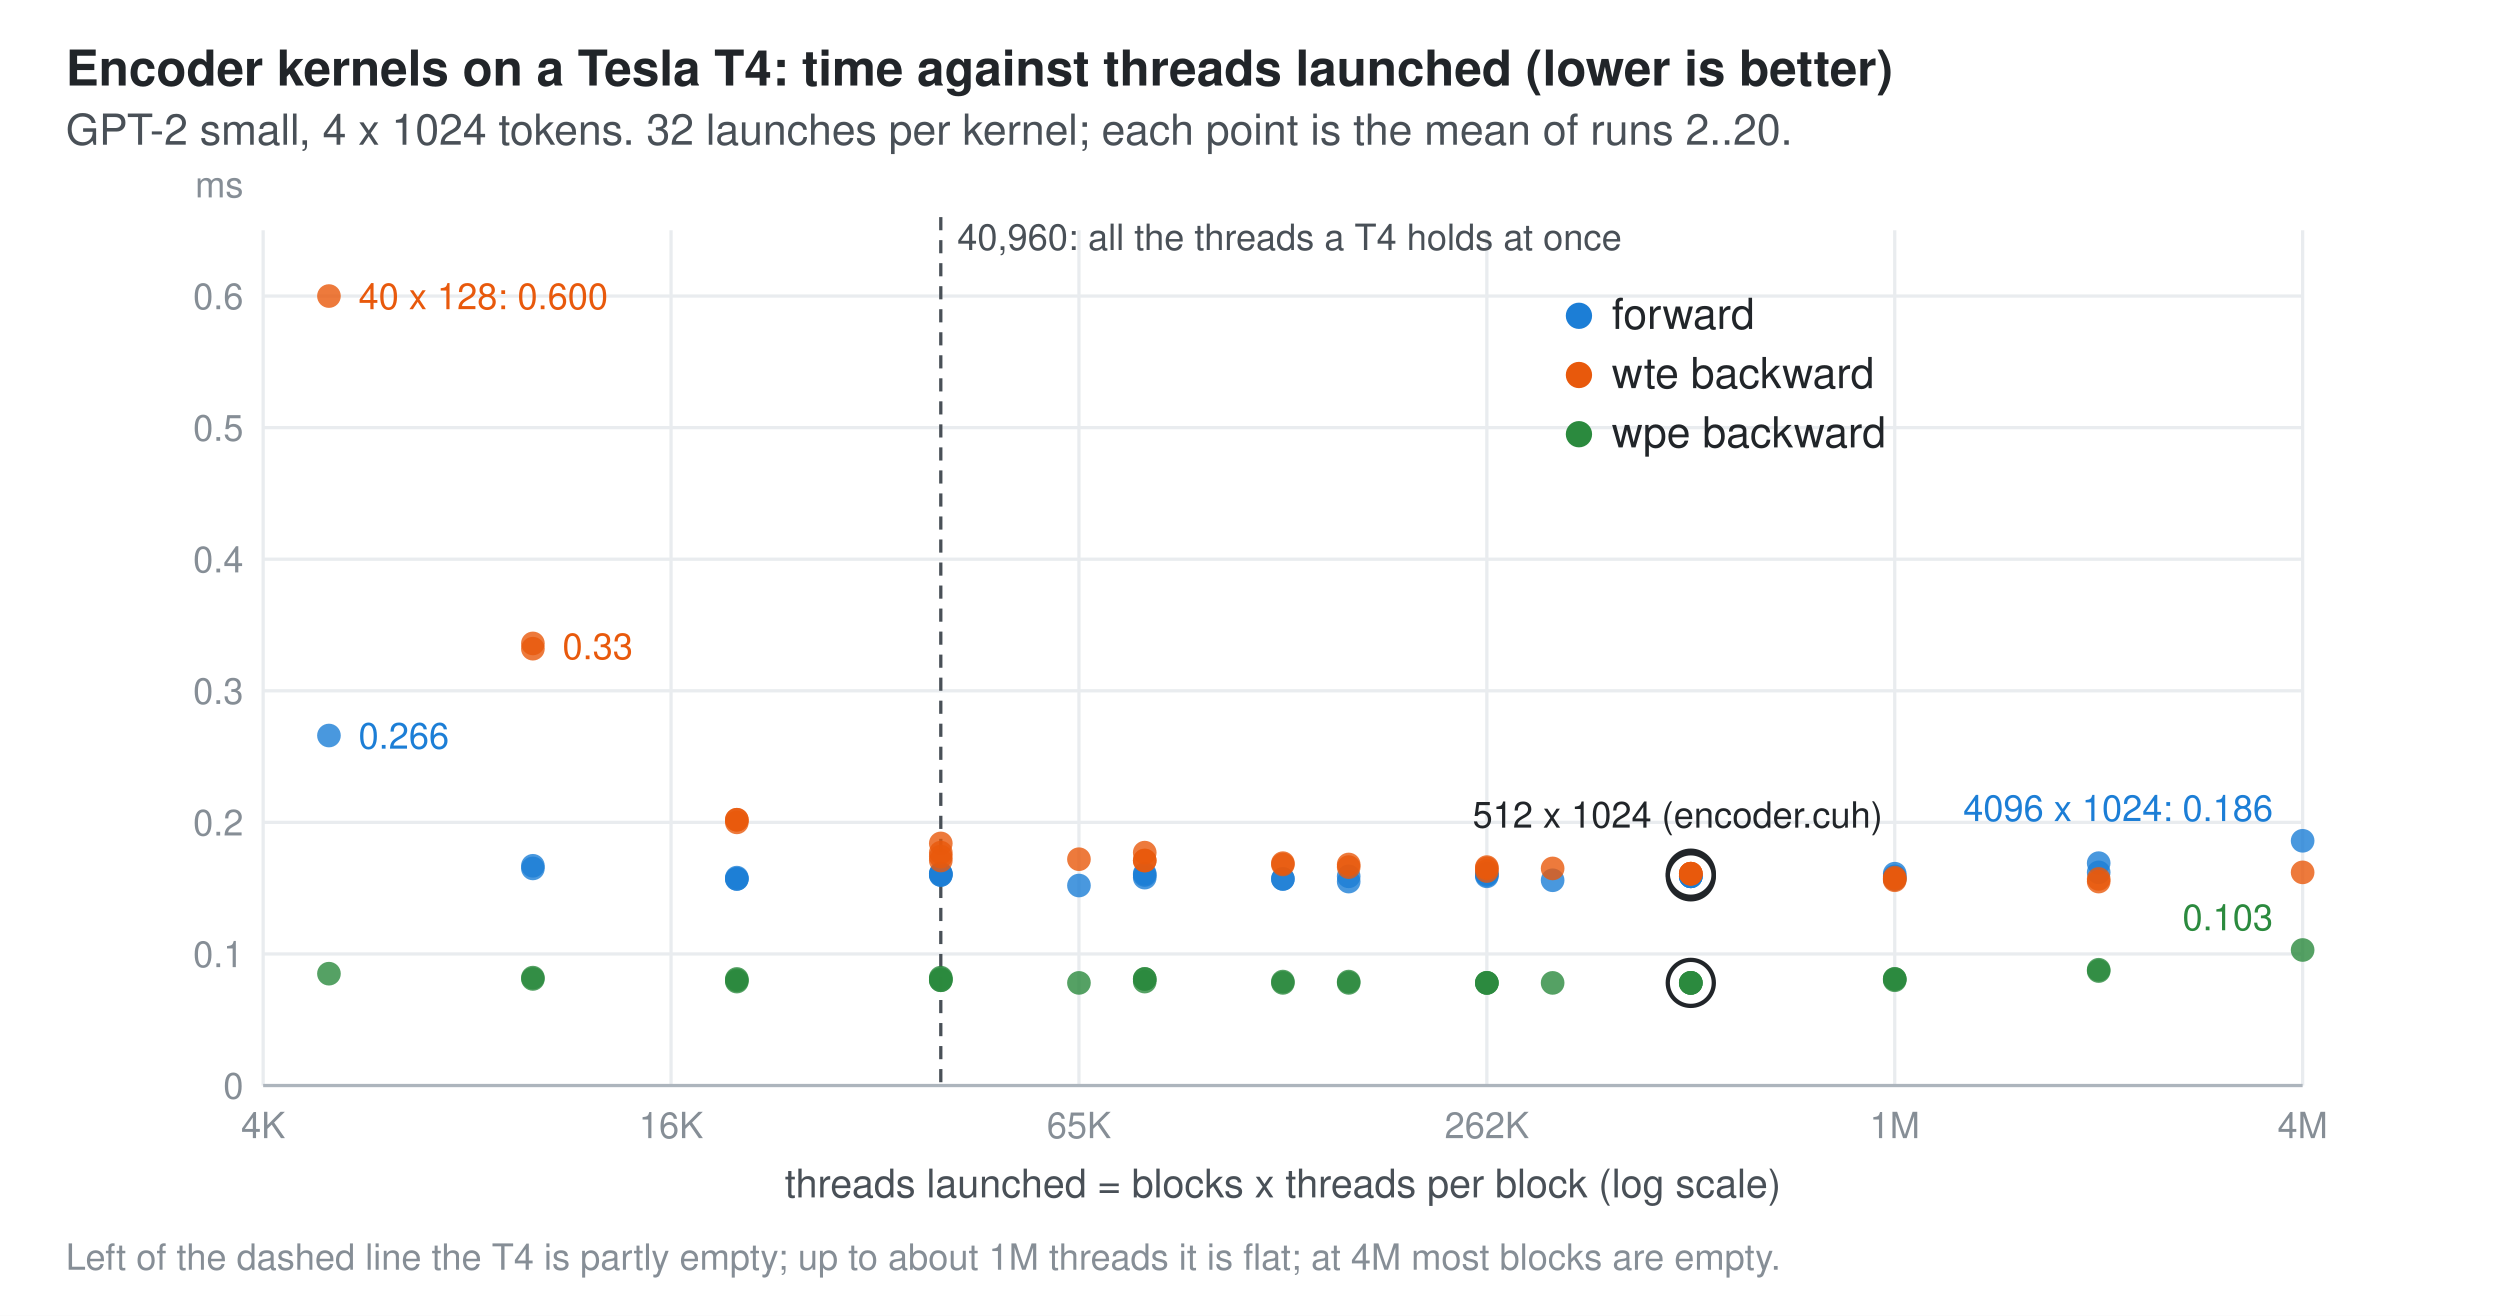
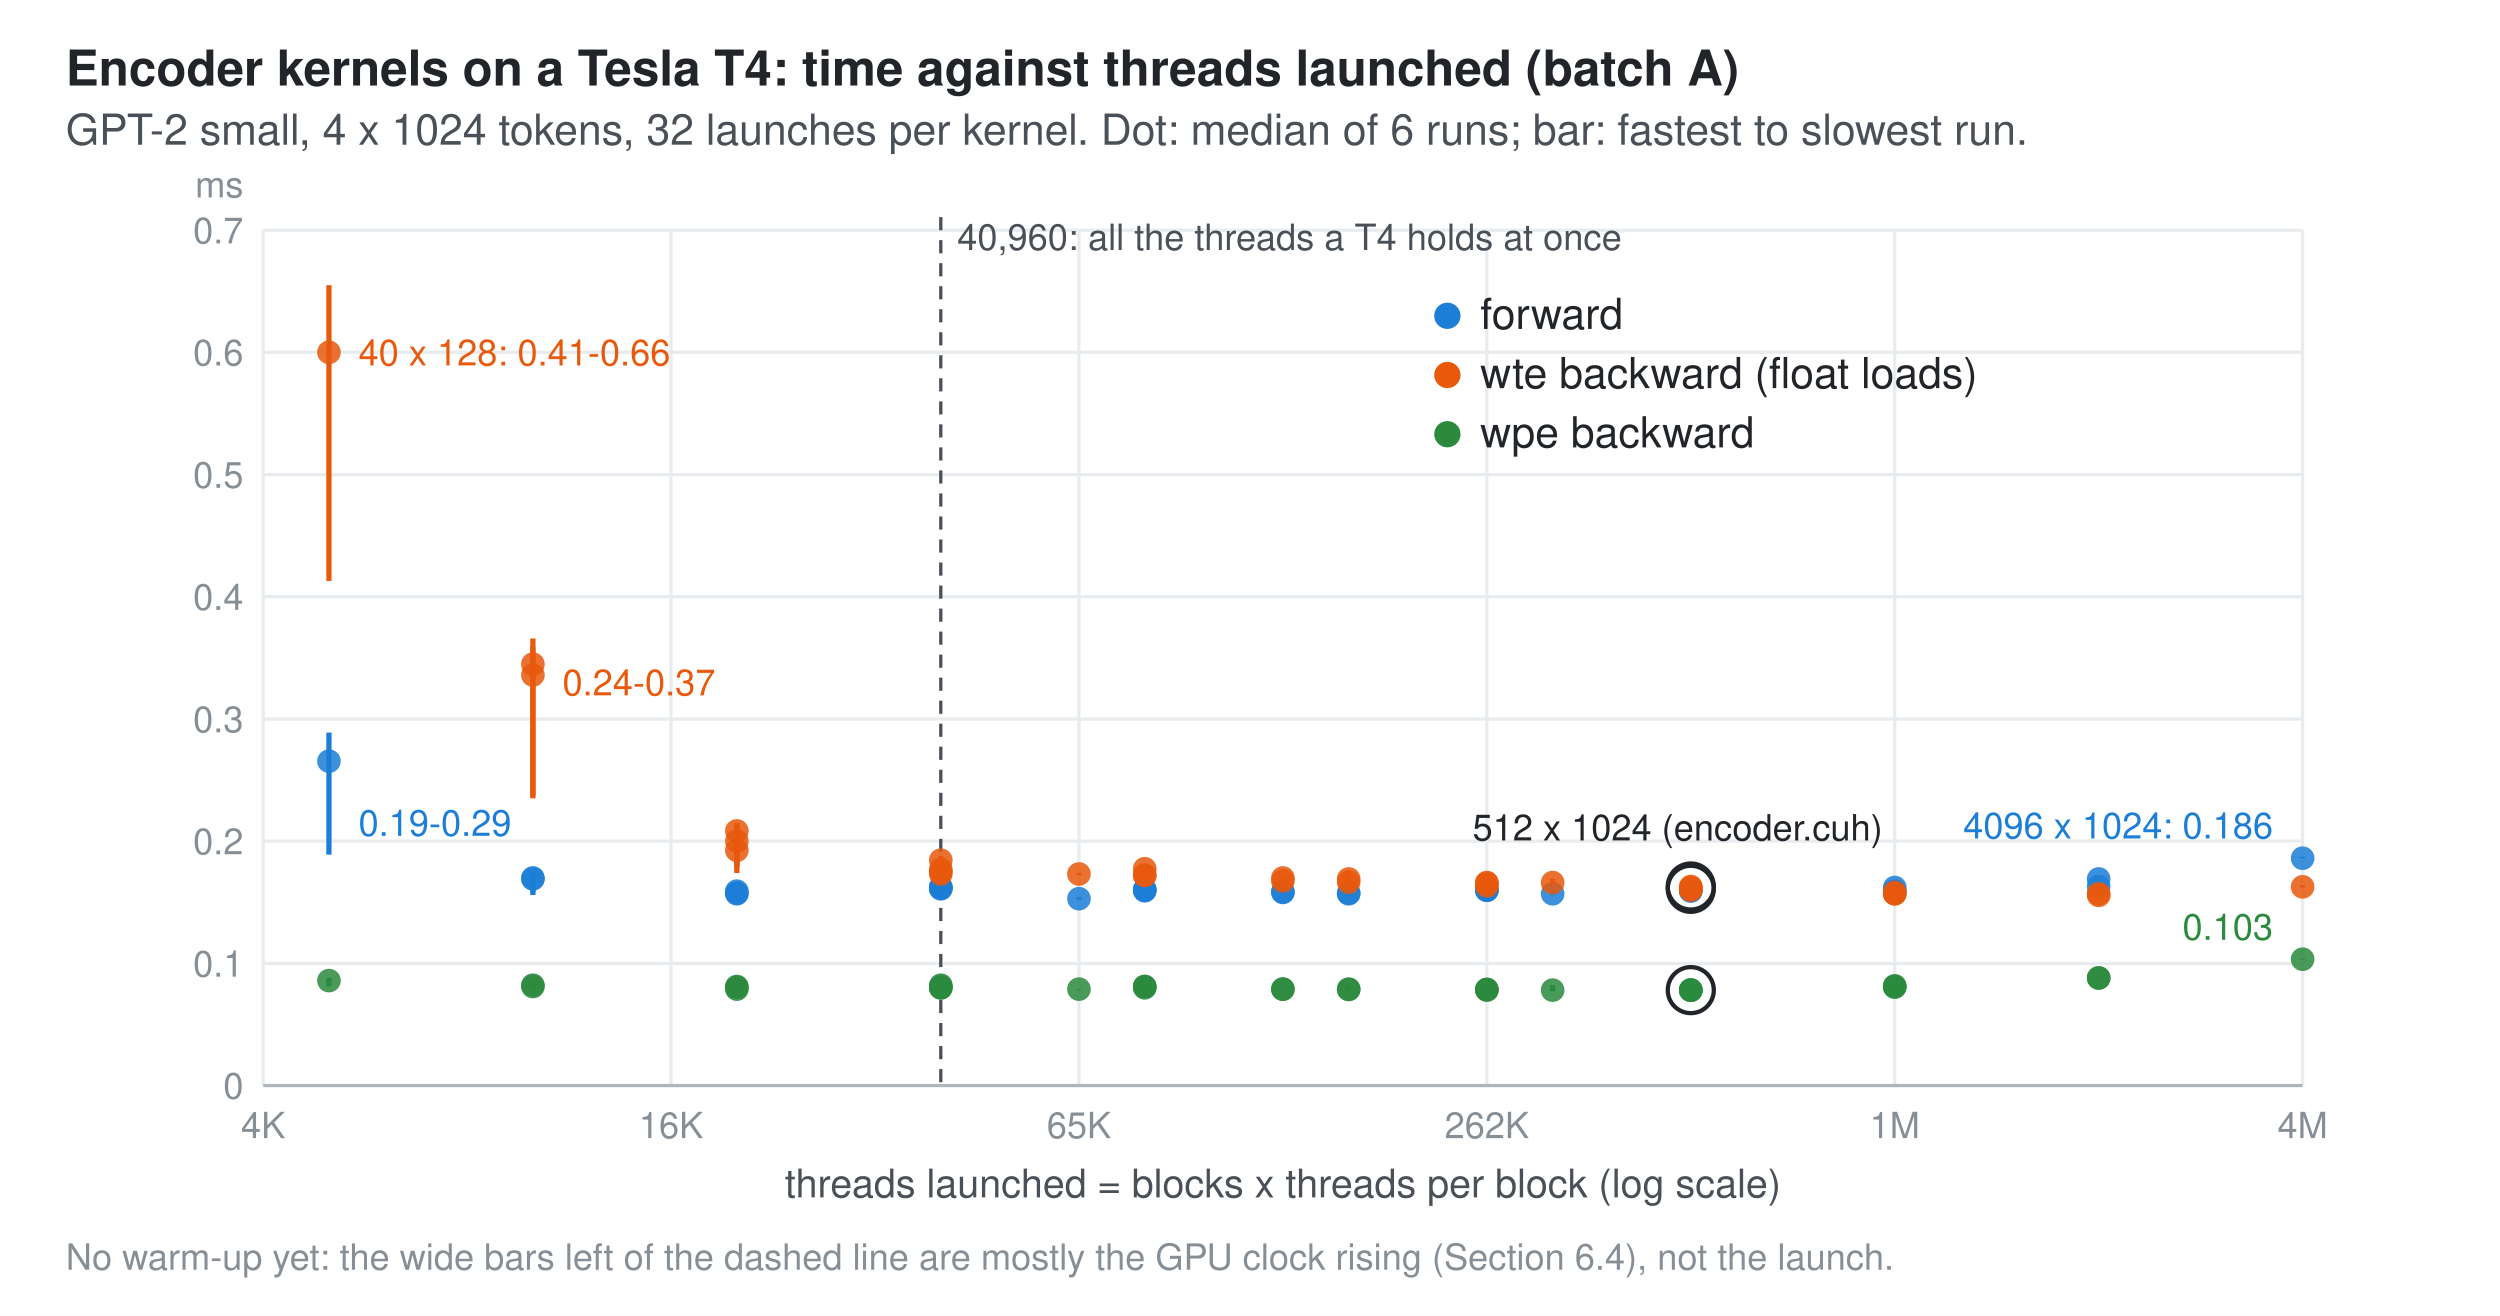
<svg xmlns="http://www.w3.org/2000/svg" viewBox="0 0 760 400" font-family="-apple-system, 'Segoe UI', Helvetica, Arial, sans-serif" font-size="13">
  <rect width="760" height="400" fill="#ffffff" />
-   <text x="20" y="26" font-size="15" font-weight="600" fill="#212529">Encoder kernels on a Tesla T4: time against threads launched (lower is better)</text>
-   <text x="20" y="44" fill="#495057">GPT-2 small, 4 x 1024 tokens. 32 launches per kernel; each point is the mean of runs 2..20.</text>
+   <text x="20" y="26" font-size="15" font-weight="600" fill="#212529">Encoder kernels on a Tesla T4: time against threads launched (batch A)</text>
+   <text x="20" y="44" fill="#495057">GPT-2 small, 4 x 1024 tokens, 32 launches per kernel. Dot: median of 6 runs; bar: fastest to slowest run.</text>
  <g stroke="#e9ecef">
-     <line x1="80" y1="290.0" x2="700" y2="290.0" />
-     <line x1="80" y1="250.0" x2="700" y2="250.0" />
-     <line x1="80" y1="210.0" x2="700" y2="210.0" />
-     <line x1="80" y1="170.0" x2="700" y2="170.0" />
-     <line x1="80" y1="130.0" x2="700" y2="130.0" />
-     <line x1="80" y1="90.0" x2="700" y2="90.0" />
+     <line x1="80" y1="292.9" x2="700" y2="292.9" />
+     <line x1="80" y1="255.7" x2="700" y2="255.7" />
+     <line x1="80" y1="218.6" x2="700" y2="218.6" />
+     <line x1="80" y1="181.4" x2="700" y2="181.4" />
+     <line x1="80" y1="144.3" x2="700" y2="144.3" />
+     <line x1="80" y1="107.1" x2="700" y2="107.1" />
+     <line x1="80" y1="70.0" x2="700" y2="70.0" />
    <line x1="80.0" y1="70" x2="80.0" y2="330" />
    <line x1="204.0" y1="70" x2="204.0" y2="330" />
    <line x1="328.0" y1="70" x2="328.0" y2="330" />
    <line x1="452.0" y1="70" x2="452.0" y2="330" />
    <line x1="576.0" y1="70" x2="576.0" y2="330" />
    <line x1="700.0" y1="70" x2="700.0" y2="330" />
  </g>
  <line x1="80" y1="330" x2="700" y2="330" stroke="#adb5bd" />
  <g font-size="11" fill="#868e96" text-anchor="end">
    <text x="74" y="334.0">0</text>
-     <text x="74" y="294.0">0.1</text>
-     <text x="74" y="254.0">0.2</text>
-     <text x="74" y="214.0">0.3</text>
-     <text x="74" y="174.0">0.4</text>
-     <text x="74" y="134.0">0.5</text>
-     <text x="74" y="94.0">0.6</text>
+     <text x="74" y="296.9">0.1</text>
+     <text x="74" y="259.7">0.2</text>
+     <text x="74" y="222.6">0.3</text>
+     <text x="74" y="185.4">0.4</text>
+     <text x="74" y="148.3">0.5</text>
+     <text x="74" y="111.1">0.6</text>
+     <text x="74" y="74.0">0.7</text>
  </g>
  <text x="74" y="60" font-size="11" fill="#868e96" text-anchor="end">ms</text>
  <g font-size="11" fill="#868e96" text-anchor="middle">
    <text x="80.0" y="346">4K</text>
    <text x="204.0" y="346">16K</text>
    <text x="328.0" y="346">65K</text>
    <text x="452.0" y="346">262K</text>
    <text x="576.0" y="346">1M</text>
    <text x="700.0" y="346">4M</text>
  </g>
  <text x="390.0" y="364" font-size="12" fill="#495057" text-anchor="middle">threads launched = blocks x threads per block (log scale)</text>
  <line x1="286.0" y1="66" x2="286.0" y2="330" stroke="#495057" stroke-dasharray="4,3" />
  <text x="291.0" y="76" font-size="11" fill="#495057">40,960: all the threads a T4 holds at once</text>
-   <g fill="#1c7ed6" fill-opacity="0.8">
-     <circle cx="100.0" cy="223.6" r="3.6" />
-     <circle cx="162.0" cy="264.0" r="3.6" />
-     <circle cx="224.0" cy="267.2" r="3.6" />
-     <circle cx="286.0" cy="265.6" r="3.6" />
-     <circle cx="162.0" cy="263.2" r="3.6" />
-     <circle cx="224.0" cy="267.2" r="3.6" />
-     <circle cx="286.0" cy="265.6" r="3.6" />
-     <circle cx="348.0" cy="266.0" r="3.6" />
-     <circle cx="224.0" cy="266.8" r="3.6" />
-     <circle cx="286.0" cy="266.0" r="3.6" />
-     <circle cx="348.0" cy="266.8" r="3.6" />
-     <circle cx="410.0" cy="268.0" r="3.6" />
-     <circle cx="286.0" cy="266.0" r="3.6" />
-     <circle cx="348.0" cy="265.6" r="3.6" />
-     <circle cx="410.0" cy="266.4" r="3.6" />
-     <circle cx="472.0" cy="267.6" r="3.6" />
-     <circle cx="328.0" cy="269.2" r="3.6" />
-     <circle cx="390.0" cy="267.2" r="3.6" />
-     <circle cx="452.0" cy="266.4" r="3.6" />
-     <circle cx="514.0" cy="266.4" r="3.6" />
-     <circle cx="390.0" cy="267.2" r="3.6" />
-     <circle cx="452.0" cy="266.0" r="3.6" />
-     <circle cx="514.0" cy="266.4" r="3.6" />
-     <circle cx="576.0" cy="265.6" r="3.6" />
-     <circle cx="452.0" cy="265.6" r="3.6" />
-     <circle cx="514.0" cy="266.4" r="3.6" />
-     <circle cx="576.0" cy="267.2" r="3.6" />
-     <circle cx="638.0" cy="262.4" r="3.6" />
-     <circle cx="514.0" cy="266.4" r="3.6" />
-     <circle cx="576.0" cy="266.4" r="3.6" />
-     <circle cx="638.0" cy="265.2" r="3.6" />
-     <circle cx="700.0" cy="255.6" r="3.6" />
-   </g>
-   <g fill="#e8590c" fill-opacity="0.8">
-     <circle cx="100.0" cy="90.0" r="3.6" />
-     <circle cx="162.0" cy="197.2" r="3.6" />
-     <circle cx="224.0" cy="249.2" r="3.6" />
-     <circle cx="286.0" cy="256.4" r="3.6" />
-     <circle cx="162.0" cy="195.6" r="3.6" />
-     <circle cx="224.0" cy="250.0" r="3.6" />
-     <circle cx="286.0" cy="259.2" r="3.6" />
-     <circle cx="348.0" cy="259.2" r="3.6" />
-     <circle cx="224.0" cy="249.2" r="3.6" />
-     <circle cx="286.0" cy="261.6" r="3.6" />
-     <circle cx="348.0" cy="261.6" r="3.6" />
-     <circle cx="410.0" cy="262.8" r="3.6" />
-     <circle cx="286.0" cy="260.4" r="3.6" />
-     <circle cx="348.0" cy="261.6" r="3.6" />
-     <circle cx="410.0" cy="263.6" r="3.6" />
-     <circle cx="472.0" cy="264.0" r="3.6" />
-     <circle cx="328.0" cy="261.2" r="3.6" />
-     <circle cx="390.0" cy="262.8" r="3.6" />
-     <circle cx="452.0" cy="264.0" r="3.6" />
-     <circle cx="514.0" cy="265.6" r="3.6" />
-     <circle cx="390.0" cy="262.4" r="3.6" />
-     <circle cx="452.0" cy="264.8" r="3.6" />
-     <circle cx="514.0" cy="265.6" r="3.6" />
-     <circle cx="576.0" cy="266.8" r="3.6" />
-     <circle cx="452.0" cy="263.6" r="3.6" />
-     <circle cx="514.0" cy="265.6" r="3.6" />
-     <circle cx="576.0" cy="267.2" r="3.6" />
-     <circle cx="638.0" cy="267.2" r="3.6" />
-     <circle cx="514.0" cy="265.6" r="3.6" />
-     <circle cx="576.0" cy="267.6" r="3.6" />
-     <circle cx="638.0" cy="268.0" r="3.6" />
-     <circle cx="700.0" cy="265.2" r="3.6" />
-   </g>
-   <g fill="#2b8a3e" fill-opacity="0.8">
-     <circle cx="100.0" cy="296.0" r="3.6" />
-     <circle cx="162.0" cy="297.2" r="3.6" />
-     <circle cx="224.0" cy="298.0" r="3.6" />
-     <circle cx="286.0" cy="297.2" r="3.6" />
-     <circle cx="162.0" cy="297.6" r="3.6" />
-     <circle cx="224.0" cy="297.6" r="3.6" />
-     <circle cx="286.0" cy="297.6" r="3.6" />
-     <circle cx="348.0" cy="297.6" r="3.6" />
-     <circle cx="224.0" cy="298.4" r="3.6" />
-     <circle cx="286.0" cy="298.0" r="3.6" />
-     <circle cx="348.0" cy="298.4" r="3.6" />
-     <circle cx="410.0" cy="298.8" r="3.6" />
-     <circle cx="286.0" cy="298.0" r="3.6" />
-     <circle cx="348.0" cy="297.6" r="3.6" />
-     <circle cx="410.0" cy="298.4" r="3.6" />
-     <circle cx="472.0" cy="298.8" r="3.6" />
-     <circle cx="328.0" cy="298.8" r="3.6" />
-     <circle cx="390.0" cy="298.8" r="3.6" />
-     <circle cx="452.0" cy="298.8" r="3.6" />
-     <circle cx="514.0" cy="298.8" r="3.6" />
-     <circle cx="390.0" cy="298.4" r="3.6" />
-     <circle cx="452.0" cy="298.8" r="3.6" />
-     <circle cx="514.0" cy="298.8" r="3.6" />
-     <circle cx="576.0" cy="298.0" r="3.6" />
-     <circle cx="452.0" cy="298.8" r="3.6" />
-     <circle cx="514.0" cy="298.8" r="3.6" />
-     <circle cx="576.0" cy="297.6" r="3.6" />
-     <circle cx="638.0" cy="294.8" r="3.6" />
-     <circle cx="514.0" cy="298.8" r="3.6" />
-     <circle cx="576.0" cy="297.6" r="3.6" />
-     <circle cx="638.0" cy="295.2" r="3.6" />
-     <circle cx="700.0" cy="288.8" r="3.6" />
-   </g>
-   <circle cx="514.0" cy="266.4" r="7" fill="none" stroke="#212529" stroke-width="1.3" />
-   <circle cx="514.0" cy="265.6" r="7" fill="none" stroke="#212529" stroke-width="1.3" />
-   <circle cx="514.0" cy="298.8" r="7" fill="none" stroke="#212529" stroke-width="1.3" />
-   <text x="510.0" y="251.6" font-size="11" fill="#212529" text-anchor="middle">512 x 1024 (encoder.cuh)</text>
-   <text x="109.0" y="94.0" font-size="11" fill="#e8590c">40 x 128: 0.600</text>
-   <text x="171.0" y="200.4" font-size="11" fill="#e8590c">0.33</text>
-   <text x="109.0" y="227.6" font-size="11" fill="#1c7ed6">0.266</text>
-   <text x="691.0" y="249.6" font-size="11" fill="#1c7ed6" text-anchor="end">4096 x 1024: 0.186</text>
-   <text x="691.0" y="282.8" font-size="11" fill="#2b8a3e" text-anchor="end">0.103</text>
-   <circle cx="480" cy="96" r="4" fill="#1c7ed6" />
-   <text x="490" y="100" fill="#212529">forward</text>
-   <circle cx="480" cy="114" r="4" fill="#e8590c" />
-   <text x="490" y="118" fill="#212529">wte backward</text>
-   <circle cx="480" cy="132" r="4" fill="#2b8a3e" />
-   <text x="490" y="136" fill="#212529">wpe backward</text>
-   <text x="20" y="386" font-size="11" fill="#868e96">Left of the dashed line the T4 is partly empty; up to about 1M threads it is flat; at 4M most blocks are empty.</text>
+   <g fill="#1c7ed6" fill-opacity="0.85" stroke="#1c7ed6">
+     <line x1="100.0" y1="259.8" x2="100.0" y2="222.7" stroke-width="1.6" />
+     <circle cx="100.0" cy="231.4" r="3.6" stroke="none" />
+     <line x1="162.0" y1="272.1" x2="162.0" y2="265.0" stroke-width="1.6" />
+     <circle cx="162.0" cy="267.2" r="3.6" stroke="none" />
+     <line x1="224.0" y1="271.7" x2="224.0" y2="270.9" stroke-width="1.6" />
+     <circle cx="224.0" cy="271.5" r="3.6" stroke="none" />
+     <line x1="286.0" y1="270.2" x2="286.0" y2="269.1" stroke-width="1.6" />
+     <circle cx="286.0" cy="269.6" r="3.6" stroke="none" />
+     <line x1="162.0" y1="271.3" x2="162.0" y2="265.4" stroke-width="1.6" />
+     <circle cx="162.0" cy="266.9" r="3.6" stroke="none" />
+     <line x1="224.0" y1="271.7" x2="224.0" y2="271.3" stroke-width="1.6" />
+     <circle cx="224.0" cy="271.7" r="3.6" stroke="none" />
+     <line x1="286.0" y1="270.2" x2="286.0" y2="269.8" stroke-width="1.6" />
+     <circle cx="286.0" cy="270.2" r="3.6" stroke="none" />
+     <line x1="348.0" y1="270.9" x2="348.0" y2="270.2" stroke-width="1.6" />
+     <circle cx="348.0" cy="270.6" r="3.6" stroke="none" />
+     <line x1="224.0" y1="271.3" x2="224.0" y2="270.9" stroke-width="1.6" />
+     <circle cx="224.0" cy="270.9" r="3.6" stroke="none" />
+     <line x1="286.0" y1="270.6" x2="286.0" y2="269.5" stroke-width="1.6" />
+     <circle cx="286.0" cy="270.0" r="3.6" stroke="none" />
+     <line x1="348.0" y1="271.3" x2="348.0" y2="270.6" stroke-width="1.6" />
+     <circle cx="348.0" cy="270.8" r="3.6" stroke="none" />
+     <line x1="410.0" y1="272.4" x2="410.0" y2="271.3" stroke-width="1.6" />
+     <circle cx="410.0" cy="271.7" r="3.6" stroke="none" />
+     <line x1="286.0" y1="270.6" x2="286.0" y2="269.5" stroke-width="1.6" />
+     <circle cx="286.0" cy="269.8" r="3.6" stroke="none" />
+     <line x1="348.0" y1="270.9" x2="348.0" y2="269.8" stroke-width="1.6" />
+     <circle cx="348.0" cy="270.4" r="3.6" stroke="none" />
+     <line x1="410.0" y1="272.4" x2="410.0" y2="270.2" stroke-width="1.6" />
+     <circle cx="410.0" cy="271.5" r="3.6" stroke="none" />
+     <line x1="472.0" y1="272.1" x2="472.0" y2="270.9" stroke-width="1.6" />
+     <circle cx="472.0" cy="271.7" r="3.6" stroke="none" />
+     <line x1="328.0" y1="273.5" x2="328.0" y2="272.8" stroke-width="1.6" />
+     <circle cx="328.0" cy="273.2" r="3.6" stroke="none" />
+     <line x1="390.0" y1="271.7" x2="390.0" y2="271.3" stroke-width="1.6" />
+     <circle cx="390.0" cy="271.3" r="3.6" stroke="none" />
+     <line x1="452.0" y1="270.9" x2="452.0" y2="270.6" stroke-width="1.6" />
+     <circle cx="452.0" cy="270.6" r="3.6" stroke="none" />
+     <line x1="514.0" y1="271.3" x2="514.0" y2="269.1" stroke-width="1.6" />
+     <circle cx="514.0" cy="270.2" r="3.6" stroke="none" />
+     <line x1="390.0" y1="271.7" x2="390.0" y2="270.9" stroke-width="1.6" />
+     <circle cx="390.0" cy="271.1" r="3.6" stroke="none" />
+     <line x1="452.0" y1="270.9" x2="452.0" y2="270.2" stroke-width="1.6" />
+     <circle cx="452.0" cy="270.6" r="3.6" stroke="none" />
+     <line x1="514.0" y1="271.3" x2="514.0" y2="270.6" stroke-width="1.6" />
+     <circle cx="514.0" cy="270.9" r="3.6" stroke="none" />
+     <line x1="576.0" y1="270.2" x2="576.0" y2="268.7" stroke-width="1.6" />
+     <circle cx="576.0" cy="269.8" r="3.6" stroke="none" />
+     <line x1="452.0" y1="270.6" x2="452.0" y2="270.2" stroke-width="1.6" />
+     <circle cx="452.0" cy="270.6" r="3.6" stroke="none" />
+     <line x1="514.0" y1="270.9" x2="514.0" y2="269.8" stroke-width="1.6" />
+     <circle cx="514.0" cy="270.6" r="3.6" stroke="none" />
+     <line x1="576.0" y1="271.7" x2="576.0" y2="271.3" stroke-width="1.6" />
+     <circle cx="576.0" cy="271.3" r="3.6" stroke="none" />
+     <line x1="638.0" y1="267.2" x2="638.0" y2="267.2" stroke-width="1.6" />
+     <circle cx="638.0" cy="267.2" r="3.6" stroke="none" />
+     <line x1="514.0" y1="270.9" x2="514.0" y2="270.2" stroke-width="1.6" />
+     <circle cx="514.0" cy="270.6" r="3.6" stroke="none" />
+     <line x1="576.0" y1="271.3" x2="576.0" y2="270.6" stroke-width="1.6" />
+     <circle cx="576.0" cy="270.9" r="3.6" stroke="none" />
+     <line x1="638.0" y1="269.8" x2="638.0" y2="269.5" stroke-width="1.6" />
+     <circle cx="638.0" cy="269.5" r="3.6" stroke="none" />
+     <line x1="700.0" y1="260.9" x2="700.0" y2="260.5" stroke-width="1.6" />
+     <circle cx="700.0" cy="260.9" r="3.6" stroke="none" />
+   </g>
+   <g fill="#e8590c" fill-opacity="0.85" stroke="#e8590c">
+     <line x1="100.0" y1="176.6" x2="100.0" y2="86.7" stroke-width="1.6" />
+     <circle cx="100.0" cy="107.1" r="3.6" stroke="none" />
+     <line x1="162.0" y1="242.7" x2="162.0" y2="196.7" stroke-width="1.6" />
+     <circle cx="162.0" cy="201.9" r="3.6" stroke="none" />
+     <line x1="224.0" y1="263.5" x2="224.0" y2="250.1" stroke-width="1.6" />
+     <circle cx="224.0" cy="252.6" r="3.6" stroke="none" />
+     <line x1="286.0" y1="263.9" x2="286.0" y2="260.2" stroke-width="1.6" />
+     <circle cx="286.0" cy="261.5" r="3.6" stroke="none" />
+     <line x1="162.0" y1="242.0" x2="162.0" y2="194.1" stroke-width="1.6" />
+     <circle cx="162.0" cy="205.2" r="3.6" stroke="none" />
+     <line x1="224.0" y1="265.4" x2="224.0" y2="251.3" stroke-width="1.6" />
+     <circle cx="224.0" cy="255.7" r="3.6" stroke="none" />
+     <line x1="286.0" y1="265.4" x2="286.0" y2="263.5" stroke-width="1.6" />
+     <circle cx="286.0" cy="264.3" r="3.6" stroke="none" />
+     <line x1="348.0" y1="265.7" x2="348.0" y2="262.8" stroke-width="1.6" />
+     <circle cx="348.0" cy="264.1" r="3.6" stroke="none" />
+     <line x1="224.0" y1="263.5" x2="224.0" y2="250.5" stroke-width="1.6" />
+     <circle cx="224.0" cy="258.5" r="3.6" stroke="none" />
+     <line x1="286.0" y1="266.5" x2="286.0" y2="264.6" stroke-width="1.6" />
+     <circle cx="286.0" cy="265.7" r="3.6" stroke="none" />
+     <line x1="348.0" y1="266.5" x2="348.0" y2="264.3" stroke-width="1.6" />
+     <circle cx="348.0" cy="266.1" r="3.6" stroke="none" />
+     <line x1="410.0" y1="267.6" x2="410.0" y2="264.6" stroke-width="1.6" />
+     <circle cx="410.0" cy="267.2" r="3.6" stroke="none" />
+     <line x1="286.0" y1="265.4" x2="286.0" y2="263.9" stroke-width="1.6" />
+     <circle cx="286.0" cy="265.0" r="3.6" stroke="none" />
+     <line x1="348.0" y1="266.9" x2="348.0" y2="265.4" stroke-width="1.6" />
+     <circle cx="348.0" cy="266.1" r="3.6" stroke="none" />
+     <line x1="410.0" y1="268.3" x2="410.0" y2="266.9" stroke-width="1.6" />
+     <circle cx="410.0" cy="268.2" r="3.6" stroke="none" />
+     <line x1="472.0" y1="268.7" x2="472.0" y2="267.2" stroke-width="1.6" />
+     <circle cx="472.0" cy="268.3" r="3.6" stroke="none" />
+     <line x1="328.0" y1="266.1" x2="328.0" y2="265.4" stroke-width="1.6" />
+     <circle cx="328.0" cy="265.7" r="3.6" stroke="none" />
+     <line x1="390.0" y1="268.0" x2="390.0" y2="266.9" stroke-width="1.6" />
+     <circle cx="390.0" cy="267.8" r="3.6" stroke="none" />
+     <line x1="452.0" y1="268.7" x2="452.0" y2="268.3" stroke-width="1.6" />
+     <circle cx="452.0" cy="268.5" r="3.6" stroke="none" />
+     <line x1="514.0" y1="270.2" x2="514.0" y2="269.1" stroke-width="1.6" />
+     <circle cx="514.0" cy="269.5" r="3.6" stroke="none" />
+     <line x1="390.0" y1="267.2" x2="390.0" y2="266.9" stroke-width="1.6" />
+     <circle cx="390.0" cy="266.9" r="3.6" stroke="none" />
+     <line x1="452.0" y1="269.8" x2="452.0" y2="269.1" stroke-width="1.6" />
+     <circle cx="452.0" cy="269.3" r="3.6" stroke="none" />
+     <line x1="514.0" y1="270.6" x2="514.0" y2="269.8" stroke-width="1.6" />
+     <circle cx="514.0" cy="270.2" r="3.6" stroke="none" />
+     <line x1="576.0" y1="271.3" x2="576.0" y2="270.6" stroke-width="1.6" />
+     <circle cx="576.0" cy="271.3" r="3.6" stroke="none" />
+     <line x1="452.0" y1="268.7" x2="452.0" y2="268.3" stroke-width="1.6" />
+     <circle cx="452.0" cy="268.3" r="3.6" stroke="none" />
+     <line x1="514.0" y1="270.6" x2="514.0" y2="270.2" stroke-width="1.6" />
+     <circle cx="514.0" cy="270.6" r="3.6" stroke="none" />
+     <line x1="576.0" y1="271.7" x2="576.0" y2="271.3" stroke-width="1.6" />
+     <circle cx="576.0" cy="271.7" r="3.6" stroke="none" />
+     <line x1="638.0" y1="272.1" x2="638.0" y2="271.7" stroke-width="1.6" />
+     <circle cx="638.0" cy="271.7" r="3.6" stroke="none" />
+     <line x1="514.0" y1="270.2" x2="514.0" y2="269.1" stroke-width="1.6" />
+     <circle cx="514.0" cy="269.8" r="3.6" stroke="none" />
+     <line x1="576.0" y1="272.1" x2="576.0" y2="271.7" stroke-width="1.6" />
+     <circle cx="576.0" cy="271.7" r="3.6" stroke="none" />
+     <line x1="638.0" y1="272.4" x2="638.0" y2="271.7" stroke-width="1.6" />
+     <circle cx="638.0" cy="272.2" r="3.6" stroke="none" />
+     <line x1="700.0" y1="269.8" x2="700.0" y2="269.1" stroke-width="1.6" />
+     <circle cx="700.0" cy="269.6" r="3.6" stroke="none" />
+   </g>
+   <g fill="#2b8a3e" fill-opacity="0.85" stroke="#2b8a3e">
+     <line x1="100.0" y1="299.9" x2="100.0" y2="297.3" stroke-width="1.6" />
+     <circle cx="100.0" cy="298.1" r="3.6" stroke="none" />
+     <line x1="162.0" y1="300.7" x2="162.0" y2="299.2" stroke-width="1.6" />
+     <circle cx="162.0" cy="299.5" r="3.6" stroke="none" />
+     <line x1="224.0" y1="300.7" x2="224.0" y2="299.9" stroke-width="1.6" />
+     <circle cx="224.0" cy="300.1" r="3.6" stroke="none" />
+     <line x1="286.0" y1="300.3" x2="286.0" y2="298.8" stroke-width="1.6" />
+     <circle cx="286.0" cy="299.5" r="3.6" stroke="none" />
+     <line x1="162.0" y1="300.7" x2="162.0" y2="298.4" stroke-width="1.6" />
+     <circle cx="162.0" cy="299.9" r="3.6" stroke="none" />
+     <line x1="224.0" y1="300.7" x2="224.0" y2="299.9" stroke-width="1.6" />
+     <circle cx="224.0" cy="299.9" r="3.6" stroke="none" />
+     <line x1="286.0" y1="300.3" x2="286.0" y2="299.5" stroke-width="1.6" />
+     <circle cx="286.0" cy="299.9" r="3.6" stroke="none" />
+     <line x1="348.0" y1="300.7" x2="348.0" y2="299.2" stroke-width="1.6" />
+     <circle cx="348.0" cy="299.9" r="3.6" stroke="none" />
+     <line x1="224.0" y1="300.7" x2="224.0" y2="299.9" stroke-width="1.6" />
+     <circle cx="224.0" cy="300.7" r="3.6" stroke="none" />
+     <line x1="286.0" y1="300.3" x2="286.0" y2="299.5" stroke-width="1.6" />
+     <circle cx="286.0" cy="300.3" r="3.6" stroke="none" />
+     <line x1="348.0" y1="300.7" x2="348.0" y2="299.5" stroke-width="1.6" />
+     <circle cx="348.0" cy="300.3" r="3.6" stroke="none" />
+     <line x1="410.0" y1="301.0" x2="410.0" y2="299.5" stroke-width="1.6" />
+     <circle cx="410.0" cy="300.8" r="3.6" stroke="none" />
+     <line x1="286.0" y1="300.3" x2="286.0" y2="299.5" stroke-width="1.6" />
+     <circle cx="286.0" cy="300.3" r="3.6" stroke="none" />
+     <line x1="348.0" y1="300.7" x2="348.0" y2="299.5" stroke-width="1.6" />
+     <circle cx="348.0" cy="299.9" r="3.6" stroke="none" />
+     <line x1="410.0" y1="300.7" x2="410.0" y2="299.9" stroke-width="1.6" />
+     <circle cx="410.0" cy="300.7" r="3.6" stroke="none" />
+     <line x1="472.0" y1="301.4" x2="472.0" y2="299.5" stroke-width="1.6" />
+     <circle cx="472.0" cy="301.0" r="3.6" stroke="none" />
+     <line x1="328.0" y1="301.0" x2="328.0" y2="300.7" stroke-width="1.6" />
+     <circle cx="328.0" cy="300.7" r="3.6" stroke="none" />
+     <line x1="390.0" y1="301.0" x2="390.0" y2="300.7" stroke-width="1.6" />
+     <circle cx="390.0" cy="300.7" r="3.6" stroke="none" />
+     <line x1="452.0" y1="301.0" x2="452.0" y2="300.7" stroke-width="1.6" />
+     <circle cx="452.0" cy="300.8" r="3.6" stroke="none" />
+     <line x1="514.0" y1="301.4" x2="514.0" y2="300.3" stroke-width="1.6" />
+     <circle cx="514.0" cy="301.0" r="3.6" stroke="none" />
+     <line x1="390.0" y1="300.7" x2="390.0" y2="300.3" stroke-width="1.6" />
+     <circle cx="390.0" cy="300.7" r="3.6" stroke="none" />
+     <line x1="452.0" y1="301.0" x2="452.0" y2="300.7" stroke-width="1.6" />
+     <circle cx="452.0" cy="300.8" r="3.6" stroke="none" />
+     <line x1="514.0" y1="301.0" x2="514.0" y2="300.7" stroke-width="1.6" />
+     <circle cx="514.0" cy="301.0" r="3.6" stroke="none" />
+     <line x1="576.0" y1="300.3" x2="576.0" y2="299.5" stroke-width="1.6" />
+     <circle cx="576.0" cy="299.7" r="3.6" stroke="none" />
+     <line x1="452.0" y1="301.0" x2="452.0" y2="300.7" stroke-width="1.6" />
+     <circle cx="452.0" cy="301.0" r="3.6" stroke="none" />
+     <line x1="514.0" y1="301.0" x2="514.0" y2="300.7" stroke-width="1.6" />
+     <circle cx="514.0" cy="301.0" r="3.6" stroke="none" />
+     <line x1="576.0" y1="299.9" x2="576.0" y2="299.5" stroke-width="1.6" />
+     <circle cx="576.0" cy="299.9" r="3.6" stroke="none" />
+     <line x1="638.0" y1="297.3" x2="638.0" y2="296.9" stroke-width="1.6" />
+     <circle cx="638.0" cy="297.3" r="3.6" stroke="none" />
+     <line x1="514.0" y1="301.0" x2="514.0" y2="300.3" stroke-width="1.6" />
+     <circle cx="514.0" cy="301.0" r="3.6" stroke="none" />
+     <line x1="576.0" y1="300.3" x2="576.0" y2="299.9" stroke-width="1.6" />
+     <circle cx="576.0" cy="300.1" r="3.6" stroke="none" />
+     <line x1="638.0" y1="297.7" x2="638.0" y2="297.3" stroke-width="1.6" />
+     <circle cx="638.0" cy="297.3" r="3.6" stroke="none" />
+     <line x1="700.0" y1="291.7" x2="700.0" y2="291.4" stroke-width="1.6" />
+     <circle cx="700.0" cy="291.6" r="3.6" stroke="none" />
+   </g>
+   <circle cx="514.0" cy="270.2" r="7" fill="none" stroke="#212529" stroke-width="1.3" />
+   <circle cx="514.0" cy="269.5" r="7" fill="none" stroke="#212529" stroke-width="1.3" />
+   <circle cx="514.0" cy="301.0" r="7" fill="none" stroke="#212529" stroke-width="1.3" />
+   <text x="510.0" y="255.5" font-size="11" fill="#212529" text-anchor="middle">512 x 1024 (encoder.cuh)</text>
+   <text x="109.0" y="111.1" font-size="11" fill="#e8590c">40 x 128: 0.41-0.66</text>
+   <text x="171.0" y="211.4" font-size="11" fill="#e8590c">0.24-0.37</text>
+   <text x="109.0" y="254.1" font-size="11" fill="#1c7ed6">0.19-0.29</text>
+   <text x="691.0" y="254.9" font-size="11" fill="#1c7ed6" text-anchor="end">4096 x 1024: 0.186</text>
+   <text x="691.0" y="285.7" font-size="11" fill="#2b8a3e" text-anchor="end">0.103</text>
+   <circle cx="440" cy="96" r="4" fill="#1c7ed6" />
+   <text x="450" y="100" fill="#212529">forward</text>
+   <circle cx="440" cy="114" r="4" fill="#e8590c" />
+   <text x="450" y="118" fill="#212529">wte backward (float loads)</text>
+   <circle cx="440" cy="132" r="4" fill="#2b8a3e" />
+   <text x="450" y="136" fill="#212529">wpe backward</text>
+   <text x="20" y="386" font-size="11" fill="#868e96">No warm-up yet: the wide bars left of the dashed line are mostly the GPU clock rising (Section 6.4), not the launch.</text>
</svg>
